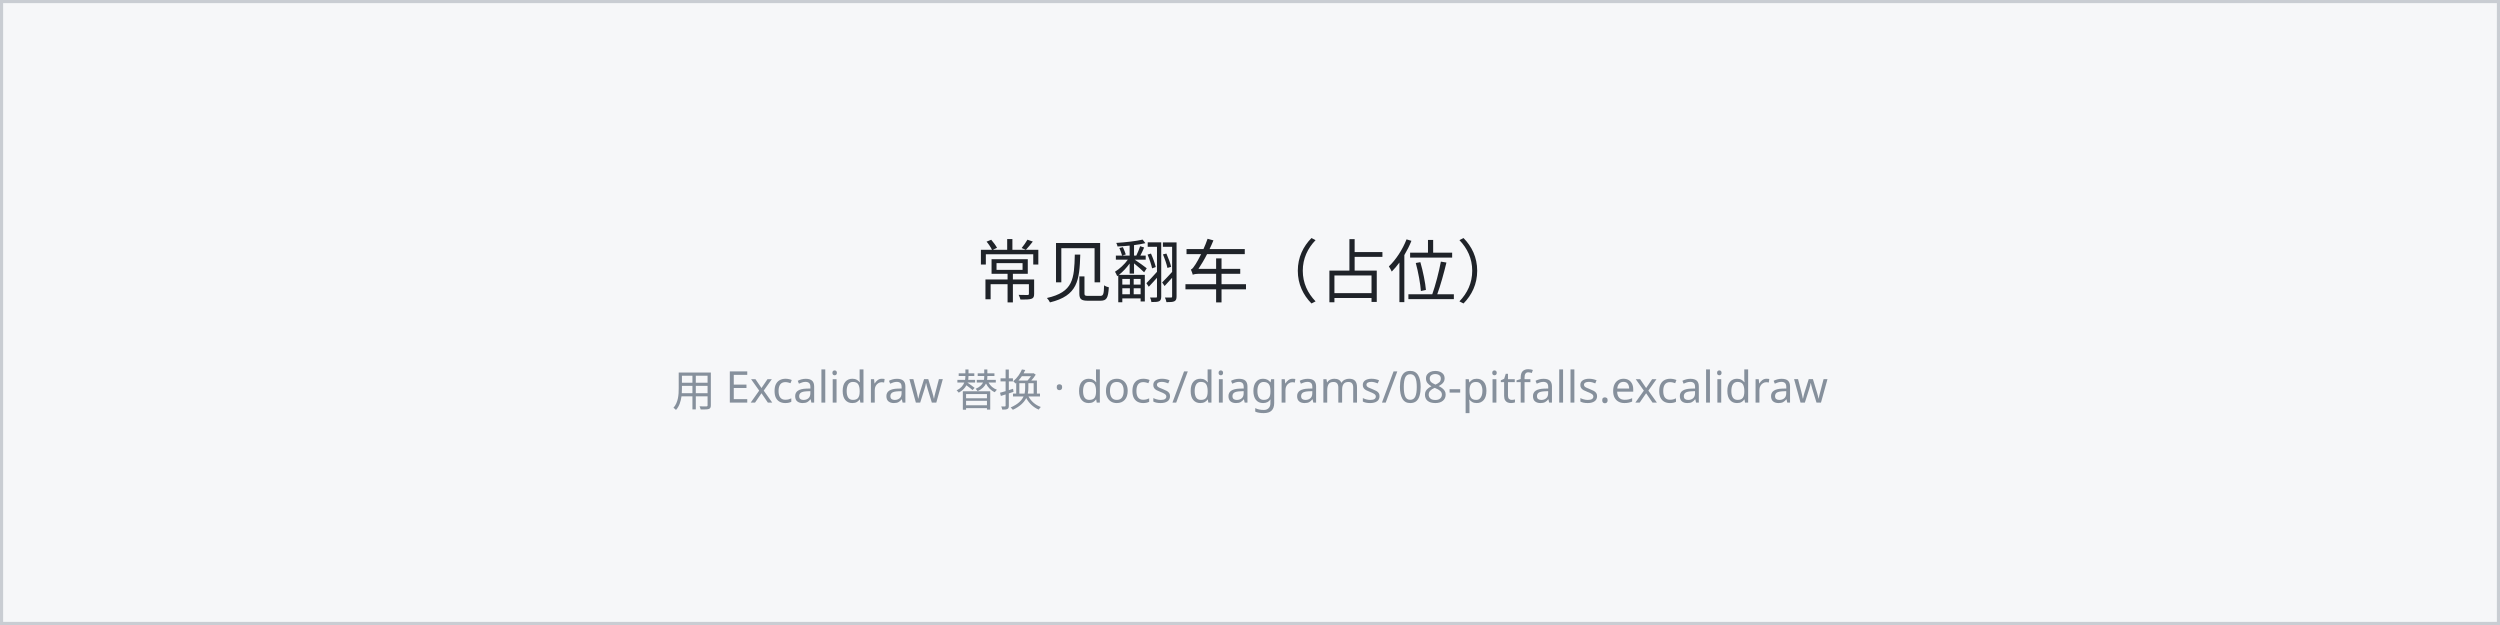
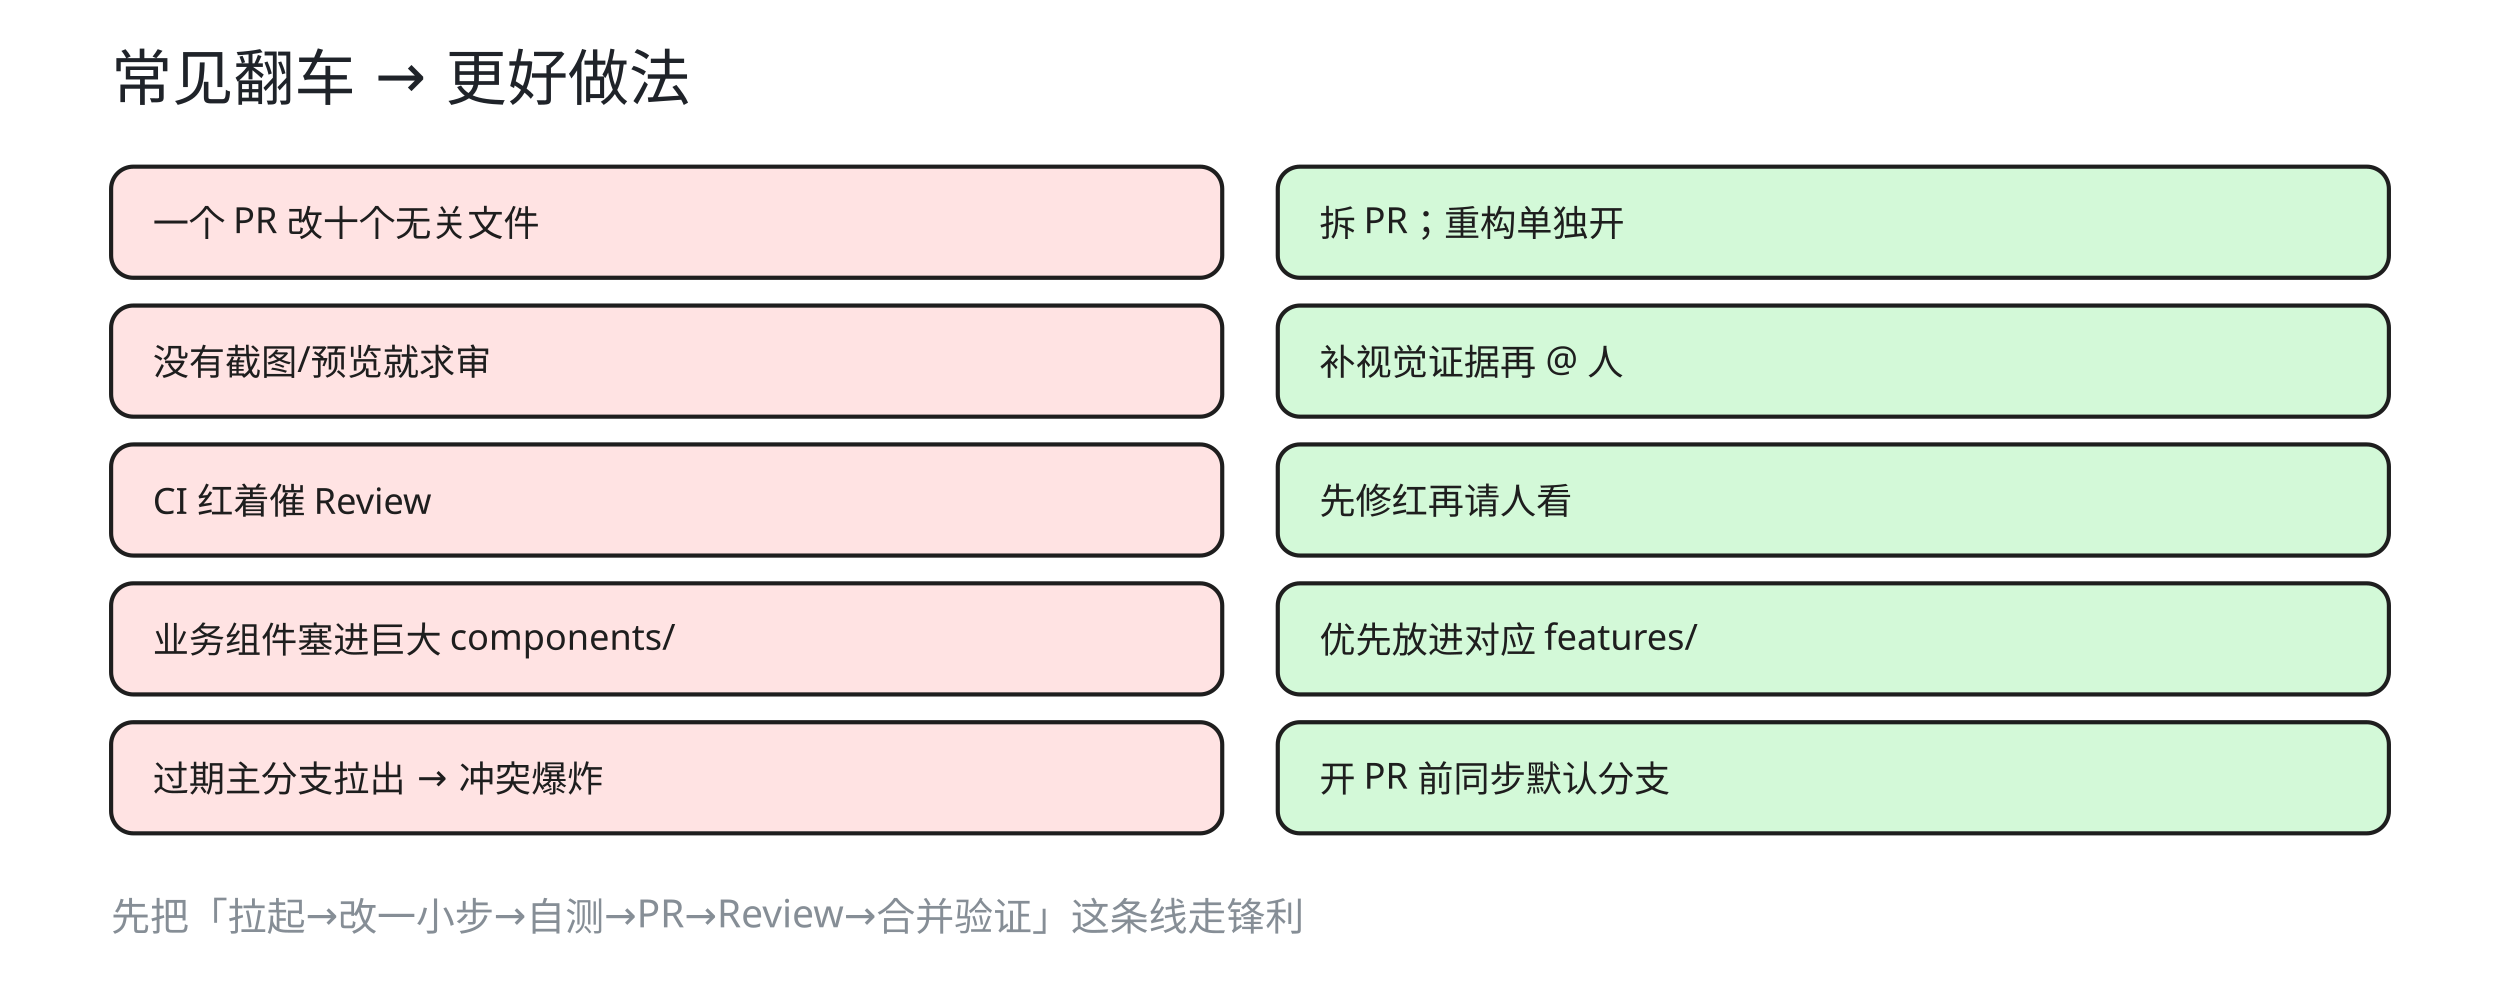
- <svg xmlns="http://www.w3.org/2000/svg" width="800" height="200" viewBox="0 0 800 200" role="img">
-   <rect width="800" height="200" fill="#f6f7f9" stroke="#c9cdd3" stroke-width="2" />
-   <text x="400" y="95" text-anchor="middle" font-family="sans-serif" font-size="22" fill="#1f2329">常见翻车（占位）</text>
-   <text x="400" y="130" text-anchor="middle" font-family="sans-serif" font-size="14" fill="#86909c">用 Excalidraw 替换 · docs/diagrams/08-pitfalls.excalidraw</text>
+ <svg xmlns="http://www.w3.org/2000/svg" width="900" height="360" viewBox="0 0 900 360" role="img" aria-labelledby="title desc">
+   <rect width="900" height="360" fill="#ffffff" />
+   <text x="40" y="36" font-family="Segoe UI, PingFang SC, Microsoft YaHei, sans-serif" font-size="22" fill="#1f2329">常见翻车 → 更好做法</text>
+   <g font-family="Segoe UI, PingFang SC, Microsoft YaHei, sans-serif" font-size="13" fill="#1e1e1e">
+     <rect x="40" y="60" width="400" height="40" rx="8" fill="#ffe3e3" stroke="#1e1e1e" stroke-width="1.5" />
+     <text x="55" y="85">一个 PR 改十个无关文件</text>
+     <rect x="460" y="60" width="400" height="40" rx="8" fill="#d3f9d8" stroke="#1e1e1e" stroke-width="1.5" />
+     <text x="475" y="85">拆 PR；重构单独开</text>
+     <rect x="40" y="110" width="400" height="40" rx="8" fill="#ffe3e3" stroke="#1e1e1e" stroke-width="1.5" />
+     <text x="55" y="135">没有截图/预览就求审</text>
+     <rect x="460" y="110" width="400" height="40" rx="8" fill="#d3f9d8" stroke="#1e1e1e" stroke-width="1.5" />
+     <text x="475" y="135">补视觉证据再 @ 人</text>
+     <rect x="40" y="160" width="400" height="40" rx="8" fill="#ffe3e3" stroke="#1e1e1e" stroke-width="1.5" />
+     <text x="55" y="185">CI 红着催 Review</text>
+     <rect x="460" y="160" width="400" height="40" rx="8" fill="#d3f9d8" stroke="#1e1e1e" stroke-width="1.5" />
+     <text x="475" y="185">先修红再请人看</text>
+     <rect x="40" y="210" width="400" height="40" rx="8" fill="#ffe3e3" stroke="#1e1e1e" stroke-width="1.5" />
+     <text x="55" y="235">业务组件塞进巨大 components/</text>
+     <rect x="460" y="210" width="400" height="40" rx="8" fill="#d3f9d8" stroke="#1e1e1e" stroke-width="1.5" />
+     <text x="475" y="235">优先放进对应 features/</text>
+     <rect x="40" y="260" width="400" height="40" rx="8" fill="#ffe3e3" stroke="#1e1e1e" stroke-width="1.5" />
+     <text x="55" y="285">过期主分支拉出 → 冲突爆炸</text>
+     <rect x="460" y="260" width="400" height="40" rx="8" fill="#d3f9d8" stroke="#1e1e1e" stroke-width="1.5" />
+     <text x="475" y="285">开 PR 前同步默认分支</text>
+   </g>
+   <text x="40" y="335" font-family="Segoe UI, PingFang SC, Microsoft YaHei, sans-serif" font-size="14" fill="#868e96">先把「拉起→改一小步→自测→PR→Review→合并验证」这条线走锋利</text>
</svg>
